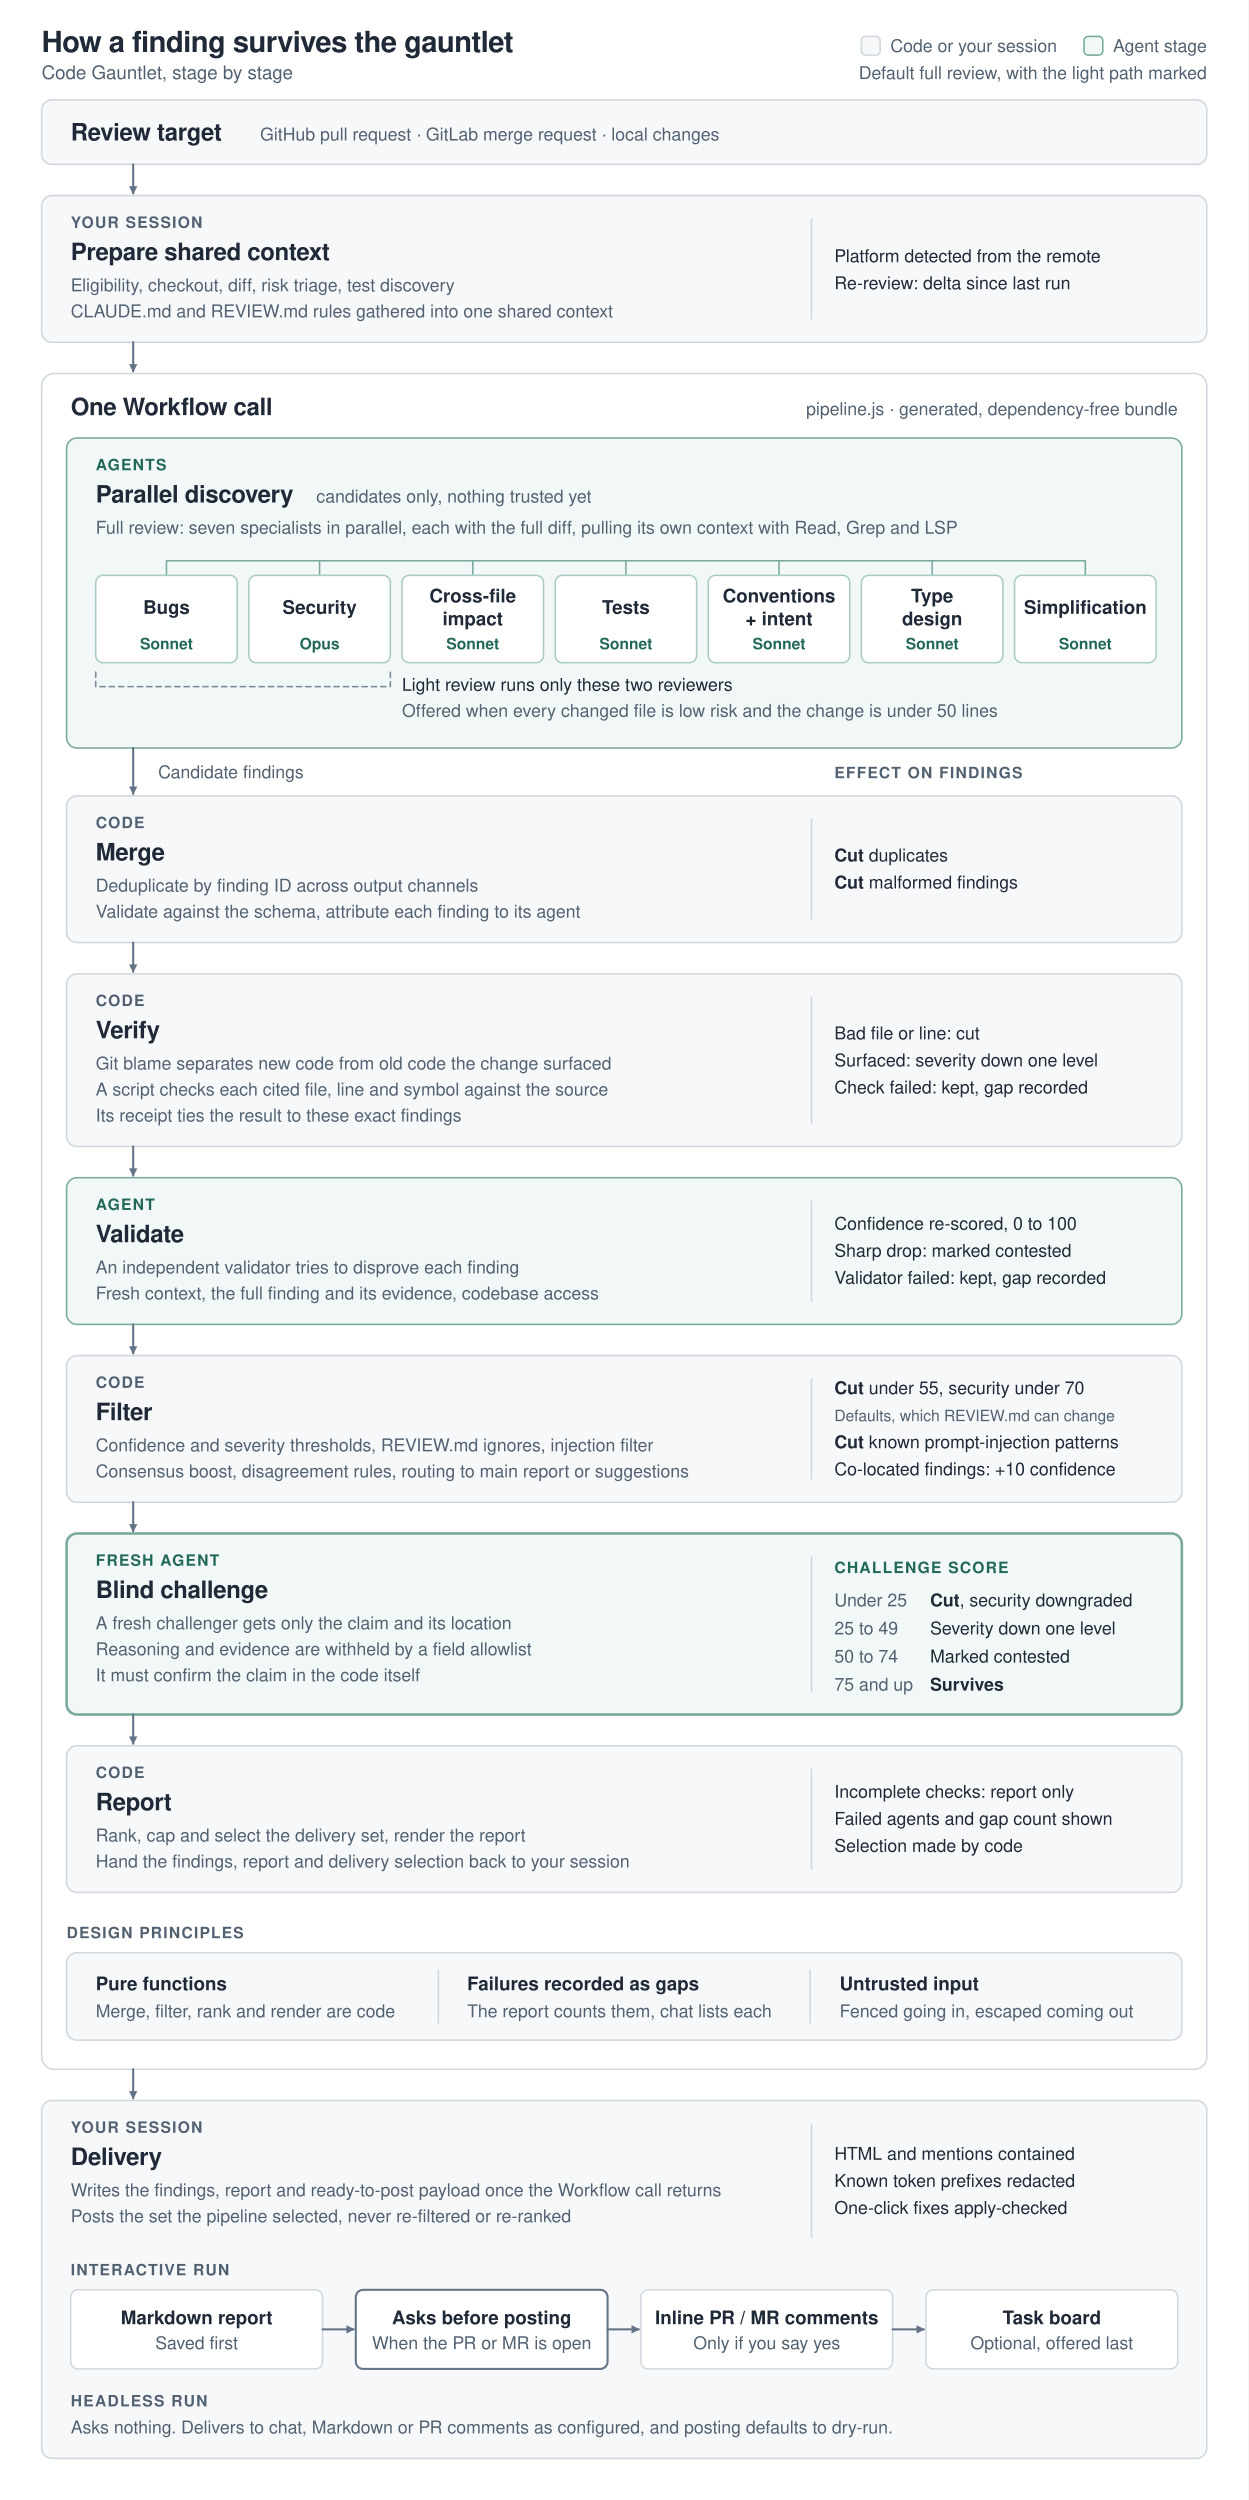
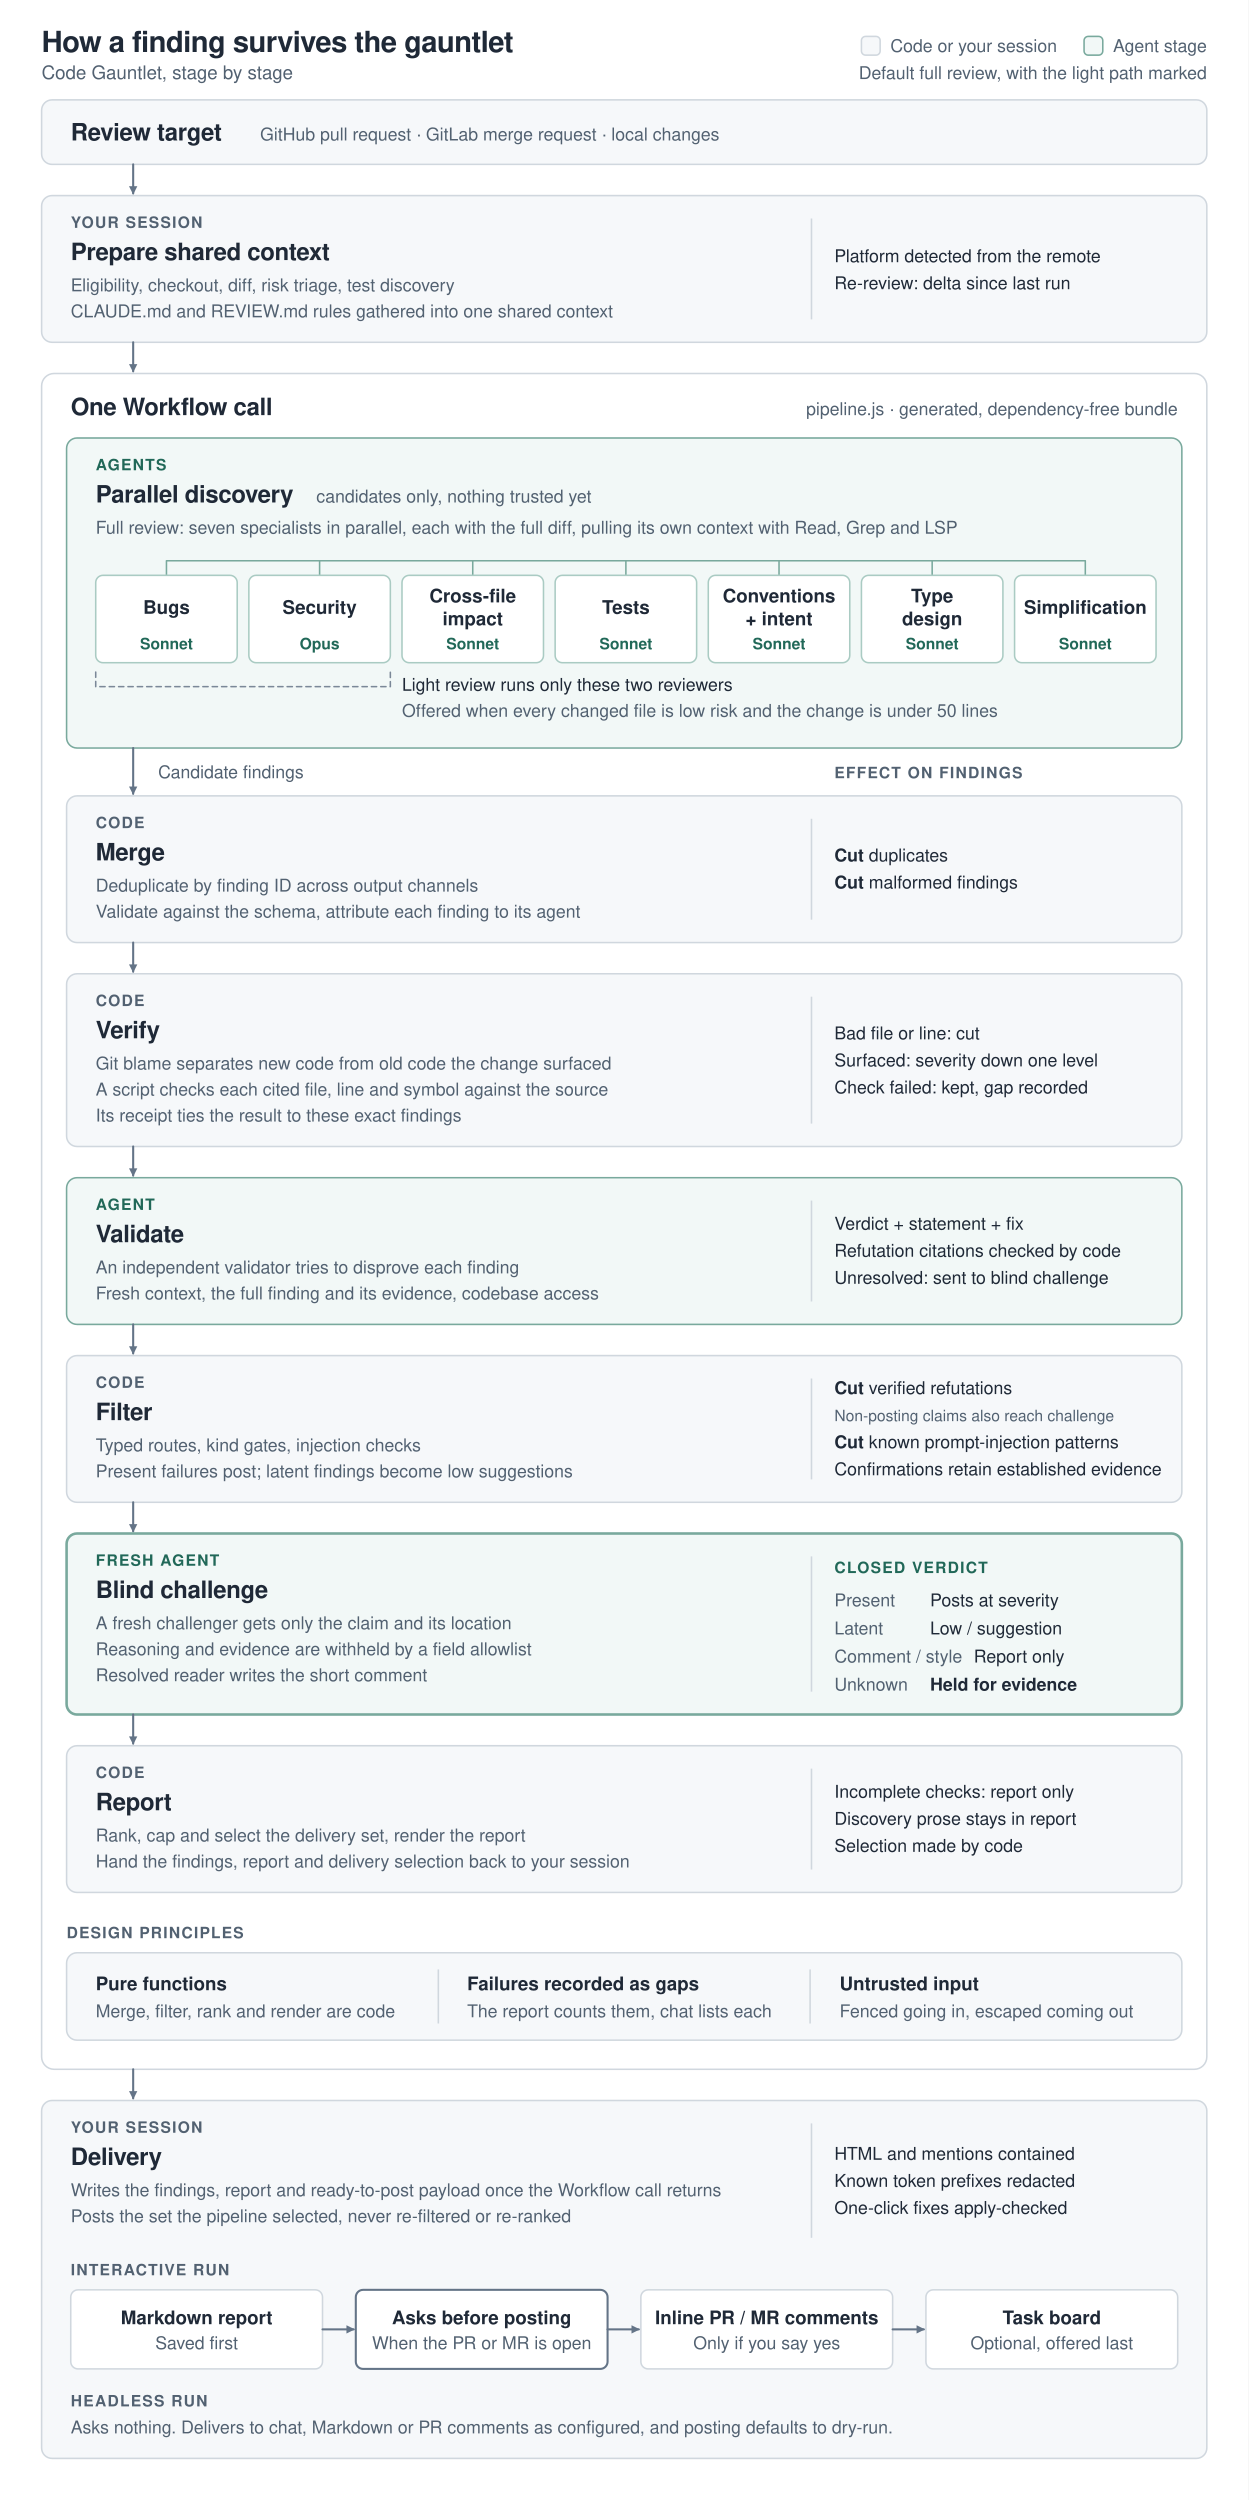
<svg xmlns="http://www.w3.org/2000/svg" viewBox="0 0 1200 2403" role="img" aria-labelledby="pipeline-title pipeline-desc">
  <defs>
    <style>
      text { font-family: -apple-system, BlinkMacSystemFont, "Segoe UI", Helvetica, Arial, sans-serif; font-size: 18px; fill: #1f2937; }
      .page { fill: #ffffff; }
      .frame { fill: #ffffff; stroke: #d0d7de; stroke-width: 1.5; }
      .panel { fill: #f6f8fa; stroke: #d0d7de; stroke-width: 1.5; }
      .node { fill: #ffffff; stroke: #d0d7de; stroke-width: 1.5; }
      .ask-node { fill: #ffffff; stroke: #647487; stroke-width: 2; }
      .agent-node { fill: #ffffff; stroke: #aacbc3; stroke-width: 1.5; }
      .agent-stage { fill: #f2f8f7; stroke: #79a99d; stroke-width: 1.5; }
      .hero { stroke-width: 2.5; }
      .title { font-size: 28px; font-weight: 650; letter-spacing: -0.5px; }
      .section { font-size: 23px; font-weight: 650; letter-spacing: -0.3px; }
      .strong { font-weight: 600; }
      .reviewer { font-size: 18px; font-weight: 600; text-anchor: middle; }
      .detail { font-size: 17px; fill: #526171; }
      .effect { font-size: 17px; }
      .note { font-size: 15px; fill: #526171; }
      .muted { fill: #526171; }
      .cut { font-weight: 650; }
      .kind { font-size: 15px; font-weight: 650; letter-spacing: 1.2px; fill: #526171; }
      .agent-kind { font-size: 15px; font-weight: 650; letter-spacing: 1.2px; fill: #216858; }
      .model { font-size: 15px; font-weight: 600; text-anchor: middle; fill: #216858; }
      .mid { text-anchor: middle; }
      .end { text-anchor: end; }
      .flow { fill: none; stroke: #647487; stroke-width: 2; stroke-linecap: round; stroke-linejoin: round; }
      .fan { fill: none; stroke: #79a99d; stroke-width: 1.5; stroke-linecap: round; stroke-linejoin: round; }
      .light { fill: none; stroke: #7b8898; stroke-width: 1.5; stroke-dasharray: 5 4; stroke-linecap: round; stroke-linejoin: round; }
      .divider { stroke: #d0d7de; stroke-width: 1.5; }
      .arrow { fill: #647487; }
    </style>
    <marker id="arrow" viewBox="0 0 8 8" refX="7" refY="4" markerWidth="8" markerHeight="8" markerUnits="userSpaceOnUse" orient="auto">
      <path class="arrow" d="M0 0 L8 4 L0 8 Z" />
    </marker>
  </defs>
  <rect class="page" width="1200" height="2403" />
  <text class="title" x="40" y="50">How a finding survives the gauntlet</text>
  <text class="muted" x="40" y="76">Code Gauntlet, stage by stage</text>
  <rect class="panel" x="828" y="35" width="18" height="18" rx="4" />
  <text class="detail end" x="1016" y="50">Code or your session</text>
  <rect class="agent-stage" x="1042" y="35" width="18" height="18" rx="4" />
  <text class="detail end" x="1160" y="50">Agent stage</text>
  <text class="detail end" x="1160" y="76">Default full review, with the light path marked</text>
  <rect class="panel" x="40" y="96" width="1120" height="62" rx="10" />
  <text class="section" x="68" y="135">Review target</text>
  <text class="detail" x="250" y="135">GitHub pull request  ·  GitLab merge request  ·  local changes</text>
  <path class="flow" d="M128 158 V186" marker-end="url(#arrow)" />
  <rect class="panel" x="40" y="188" width="1120" height="141" rx="10" />
  <text class="kind" x="68" y="219">YOUR SESSION</text>
  <text class="section" x="68" y="250">Prepare shared context</text>
  <text class="detail" x="68" y="280">Eligibility, checkout, diff, risk triage, test discovery</text>
  <text class="detail" x="68" y="305">CLAUDE.md and REVIEW.md rules gathered into one shared context</text>
  <line class="divider" x1="780" y1="210" x2="780" y2="307" />
  <text class="effect" x="802" y="252">Platform detected from the remote</text>
  <text class="effect" x="802" y="278">Re-review: delta since last run</text>
  <path class="flow" d="M128 329 V357" marker-end="url(#arrow)" />
  <rect class="frame" x="40" y="359" width="1120" height="1630" rx="12" />
  <text class="section" x="68" y="399">One Workflow call</text>
  <text class="detail end" x="1132" y="399">pipeline.js  ·  generated, dependency-free bundle</text>
  <rect class="agent-stage" x="64" y="421" width="1072" height="298" rx="10" />
  <text class="agent-kind" x="92" y="452">AGENTS</text>
  <text class="section" x="92" y="483">Parallel discovery</text>
  <text class="detail" x="304" y="483">candidates only, nothing trusted yet</text>
  <text class="detail" x="92" y="513">Full review: seven specialists in parallel, each with the full diff, pulling its own context with Read, Grep and LSP</text>
  <path class="fan" d="M160 553 V539 H1043.2 V553 M307.2 539 V553 M454.4 539 V553 M601.6 539 V553 M748.8 539 V553 M896 539 V553" />
  <rect class="agent-node" x="92" y="553" width="136" height="84" rx="7" />
  <text class="reviewer" x="160" y="590">Bugs</text>
  <text class="model" x="160" y="624">Sonnet</text>
  <rect class="agent-node" x="239.2" y="553" width="136" height="84" rx="7" />
  <text class="reviewer" x="307.2" y="590">Security</text>
  <text class="model" x="307.2" y="624">Opus</text>
  <rect class="agent-node" x="386.4" y="553" width="136" height="84" rx="7" />
  <text class="reviewer" x="454.4" y="579">Cross-file</text>
  <text class="reviewer" x="454.4" y="601">impact</text>
  <text class="model" x="454.4" y="624">Sonnet</text>
  <rect class="agent-node" x="533.6" y="553" width="136" height="84" rx="7" />
  <text class="reviewer" x="601.6" y="590">Tests</text>
  <text class="model" x="601.6" y="624">Sonnet</text>
  <rect class="agent-node" x="680.8" y="553" width="136" height="84" rx="7" />
  <text class="reviewer" x="748.8" y="579">Conventions</text>
  <text class="reviewer" x="748.8" y="601">+ intent</text>
  <text class="model" x="748.8" y="624">Sonnet</text>
  <rect class="agent-node" x="828" y="553" width="136" height="84" rx="7" />
  <text class="reviewer" x="896" y="579">Type</text>
  <text class="reviewer" x="896" y="601">design</text>
  <text class="model" x="896" y="624">Sonnet</text>
  <rect class="agent-node" x="975.2" y="553" width="136" height="84" rx="7" />
  <text class="reviewer" x="1043.2" y="590">Simplification</text>
  <text class="model" x="1043.2" y="624">Sonnet</text>
  <path class="light" d="M92 646 V660 H375.2 V646" />
  <text class="effect" x="386.4" y="664">Light review runs only these two reviewers</text>
  <text class="detail" x="386.4" y="689">Offered when every changed file is low risk and the change is under 50 lines</text>
  <path class="flow" d="M128 719 V763" marker-end="url(#arrow)" />
  <text class="detail" x="152" y="748">Candidate findings</text>
  <text class="kind" x="802" y="748">EFFECT ON FINDINGS</text>
  <rect class="panel" x="64" y="765" width="1072" height="141" rx="10" />
  <text class="kind" x="92" y="796">CODE</text>
  <text class="section" x="92" y="827">Merge</text>
  <text class="detail" x="92" y="857">Deduplicate by finding ID across output channels</text>
  <text class="detail" x="92" y="882">Validate against the schema, attribute each finding to its agent</text>
  <line class="divider" x1="780" y1="787" x2="780" y2="884" />
  <text class="effect" x="802" y="828">
    <tspan class="cut">Cut</tspan>  duplicates</text>
  <text class="effect" x="802" y="854">
    <tspan class="cut">Cut</tspan>  malformed findings</text>
  <path class="flow" d="M128 906 V934" marker-end="url(#arrow)" />
  <rect class="panel" x="64" y="936" width="1072" height="166" rx="10" />
  <text class="kind" x="92" y="967">CODE</text>
  <text class="section" x="92" y="998">Verify</text>
  <text class="detail" x="92" y="1028">Git blame separates new code from old code the change surfaced</text>
  <text class="detail" x="92" y="1053">A script checks each cited file, line and symbol against the source</text>
  <text class="detail" x="92" y="1078">Its receipt ties the result to these exact findings</text>
  <line class="divider" x1="780" y1="958" x2="780" y2="1080" />
  <text class="effect" x="802" y="999">Bad file or line: cut</text>
  <text class="effect" x="802" y="1025">Surfaced: severity down one level</text>
  <text class="effect" x="802" y="1051">Check failed: kept, gap recorded</text>
  <path class="flow" d="M128 1102 V1130" marker-end="url(#arrow)" />
  <rect class="agent-stage" x="64" y="1132" width="1072" height="141" rx="10" />
  <text class="agent-kind" x="92" y="1163">AGENT</text>
  <text class="section" x="92" y="1194">Validate</text>
  <text class="detail" x="92" y="1224">An independent validator tries to disprove each finding</text>
  <text class="detail" x="92" y="1249">Fresh context, the full finding and its evidence, codebase access</text>
  <line class="divider" x1="780" y1="1154" x2="780" y2="1251" />
-   <text class="effect" x="802" y="1182">Confidence re-scored, 0 to 100</text>
-   <text class="effect" x="802" y="1208">Sharp drop: marked contested</text>
-   <text class="effect" x="802" y="1234">Validator failed: kept, gap recorded</text>
+   <text class="effect" x="802" y="1182">Verdict + statement + fix</text>
+   <text class="effect" x="802" y="1208">Refutation citations checked by code</text>
+   <text class="effect" x="802" y="1234">Unresolved: sent to blind challenge</text>
  <path class="flow" d="M128 1273 V1301" marker-end="url(#arrow)" />
  <rect class="panel" x="64" y="1303" width="1072" height="141" rx="10" />
  <text class="kind" x="92" y="1334">CODE</text>
  <text class="section" x="92" y="1365">Filter</text>
-   <text class="detail" x="92" y="1395">Confidence and severity thresholds, REVIEW.md ignores, injection filter</text>
-   <text class="detail" x="92" y="1420">Consensus boost, disagreement rules, routing to main report or suggestions</text>
+   <text class="detail" x="92" y="1395">Typed routes, kind gates, injection checks</text>
+   <text class="detail" x="92" y="1420">Present failures post; latent findings become low suggestions</text>
  <line class="divider" x1="780" y1="1325" x2="780" y2="1422" />
  <text class="effect" x="802" y="1340">
-     <tspan class="cut">Cut</tspan>  under 55, security under 70</text>
-   <text class="note" x="802" y="1366">Defaults, which REVIEW.md can change</text>
+     <tspan class="cut">Cut</tspan>  verified refutations</text>
+   <text class="note" x="802" y="1366">Non-posting claims also reach challenge</text>
  <text class="effect" x="802" y="1392">
    <tspan class="cut">Cut</tspan>  known prompt-injection patterns</text>
-   <text class="effect" x="802" y="1418">Co-located findings: +10 confidence</text>
+   <text class="effect" x="802" y="1418">Confirmations retain established evidence</text>
  <path class="flow" d="M128 1444 V1472" marker-end="url(#arrow)" />
  <rect class="agent-stage hero" x="64" y="1474" width="1072" height="174" rx="10" />
  <text class="agent-kind" x="92" y="1505">FRESH AGENT</text>
  <text class="section" x="92" y="1536">Blind challenge</text>
  <text class="detail" x="92" y="1566">A fresh challenger gets only the claim and its location</text>
  <text class="detail" x="92" y="1591">Reasoning and evidence are withheld by a field allowlist</text>
-   <text class="detail" x="92" y="1616">It must confirm the claim in the code itself</text>
+   <text class="detail" x="92" y="1616">Resolved reader writes the short comment</text>
  <line class="divider" x1="780" y1="1496" x2="780" y2="1626" />
-   <text class="agent-kind" x="802" y="1512">CHALLENGE SCORE</text>
-   <text class="detail" x="802" y="1544">Under 25</text>
-   <text class="effect" x="894" y="1544">
-     <tspan class="cut">Cut</tspan>, security downgraded</text>
-   <text class="detail" x="802" y="1571">25 to 49</text>
-   <text class="effect" x="894" y="1571">Severity down one level</text>
-   <text class="detail" x="802" y="1598">50 to 74</text>
-   <text class="effect" x="894" y="1598">Marked contested</text>
-   <text class="detail" x="802" y="1625">75 and up</text>
-   <text class="effect strong" x="894" y="1625">Survives</text>
+   <text class="agent-kind" x="802" y="1512">CLOSED VERDICT</text>
+   <text class="detail" x="802" y="1544">Present</text>
+   <text class="effect" x="894" y="1544">Posts at severity</text>
+   <text class="detail" x="802" y="1571">Latent</text>
+   <text class="effect" x="894" y="1571">Low / suggestion</text>
+   <text class="detail" x="802" y="1598">Comment / style</text>
+   <text class="effect" x="936" y="1598">Report only</text>
+   <text class="detail" x="802" y="1625">Unknown</text>
+   <text class="effect strong" x="894" y="1625">Held for evidence</text>
  <path class="flow" d="M128 1648 V1676" marker-end="url(#arrow)" />
  <rect class="panel" x="64" y="1678" width="1072" height="141" rx="10" />
  <text class="kind" x="92" y="1709">CODE</text>
  <text class="section" x="92" y="1740">Report</text>
  <text class="detail" x="92" y="1770">Rank, cap and select the delivery set, render the report</text>
  <text class="detail" x="92" y="1795">Hand the findings, report and delivery selection back to your session</text>
  <line class="divider" x1="780" y1="1700" x2="780" y2="1797" />
  <text class="effect" x="802" y="1728">Incomplete checks: report only</text>
-   <text class="effect" x="802" y="1754">Failed agents and gap count shown</text>
+   <text class="effect" x="802" y="1754">Discovery prose stays in report</text>
  <text class="effect" x="802" y="1780">Selection made by code</text>
  <text class="kind" x="64" y="1863">DESIGN PRINCIPLES</text>
  <rect class="panel" x="64" y="1877" width="1072" height="84" rx="10" />
  <text class="strong" x="92" y="1913">Pure functions</text>
  <text class="detail" x="92" y="1939">Merge, filter, rank and render are code</text>
  <line class="divider" x1="421.333" y1="1893" x2="421.333" y2="1945" />
  <text class="strong" x="449" y="1913">Failures recorded as gaps</text>
  <text class="detail" x="449" y="1939">The report counts them, chat lists each</text>
  <line class="divider" x1="778.667" y1="1893" x2="778.667" y2="1945" />
  <text class="strong" x="807" y="1913">Untrusted input</text>
  <text class="detail" x="807" y="1939">Fenced going in, escaped coming out</text>
  <path class="flow" d="M128 1989 V2017" marker-end="url(#arrow)" />
  <rect class="panel" x="40" y="2019" width="1120" height="344" rx="10" />
  <text class="kind" x="68" y="2050">YOUR SESSION</text>
  <text class="section" x="68" y="2081">Delivery</text>
  <text class="detail" x="68" y="2111">Writes the findings, report and ready-to-post payload once the Workflow call returns</text>
  <text class="detail" x="68" y="2136">Posts the set the pipeline selected, never re-filtered or re-ranked</text>
  <line class="divider" x1="780" y1="2041" x2="780" y2="2151" />
  <text class="effect" x="802" y="2076">HTML and mentions contained</text>
  <text class="effect" x="802" y="2102">Known token prefixes redacted</text>
  <text class="effect" x="802" y="2128">One-click fixes apply-checked</text>
  <text class="kind" x="68" y="2187">INTERACTIVE RUN</text>
  <rect class="node" x="68" y="2201" width="242" height="76" rx="7" />
  <text class="reviewer" x="189" y="2234">Markdown report</text>
  <text class="detail mid" x="189" y="2258">Saved first</text>
  <path class="flow" d="M310 2239 H340" marker-end="url(#arrow)" />
  <rect class="ask-node" x="342" y="2201" width="242" height="76" rx="7" />
  <text class="reviewer" x="463" y="2234">Asks before posting</text>
  <text class="detail mid" x="463" y="2258">When the PR or MR is open</text>
  <path class="flow" d="M584 2239 H614" marker-end="url(#arrow)" />
  <rect class="node" x="616" y="2201" width="242" height="76" rx="7" />
  <text class="reviewer" x="737" y="2234">Inline PR / MR comments</text>
  <text class="detail mid" x="737" y="2258">Only if you say yes</text>
  <path class="flow" d="M858 2239 H888" marker-end="url(#arrow)" />
  <rect class="node" x="890" y="2201" width="242" height="76" rx="7" />
  <text class="reviewer" x="1011" y="2234">Task board</text>
  <text class="detail mid" x="1011" y="2258">Optional, offered last</text>
  <text class="kind" x="68" y="2313">HEADLESS RUN</text>
  <text class="detail" x="68" y="2339">Asks nothing. Delivers to chat, Markdown or PR comments as configured, and posting defaults to dry-run.</text>
</svg>
